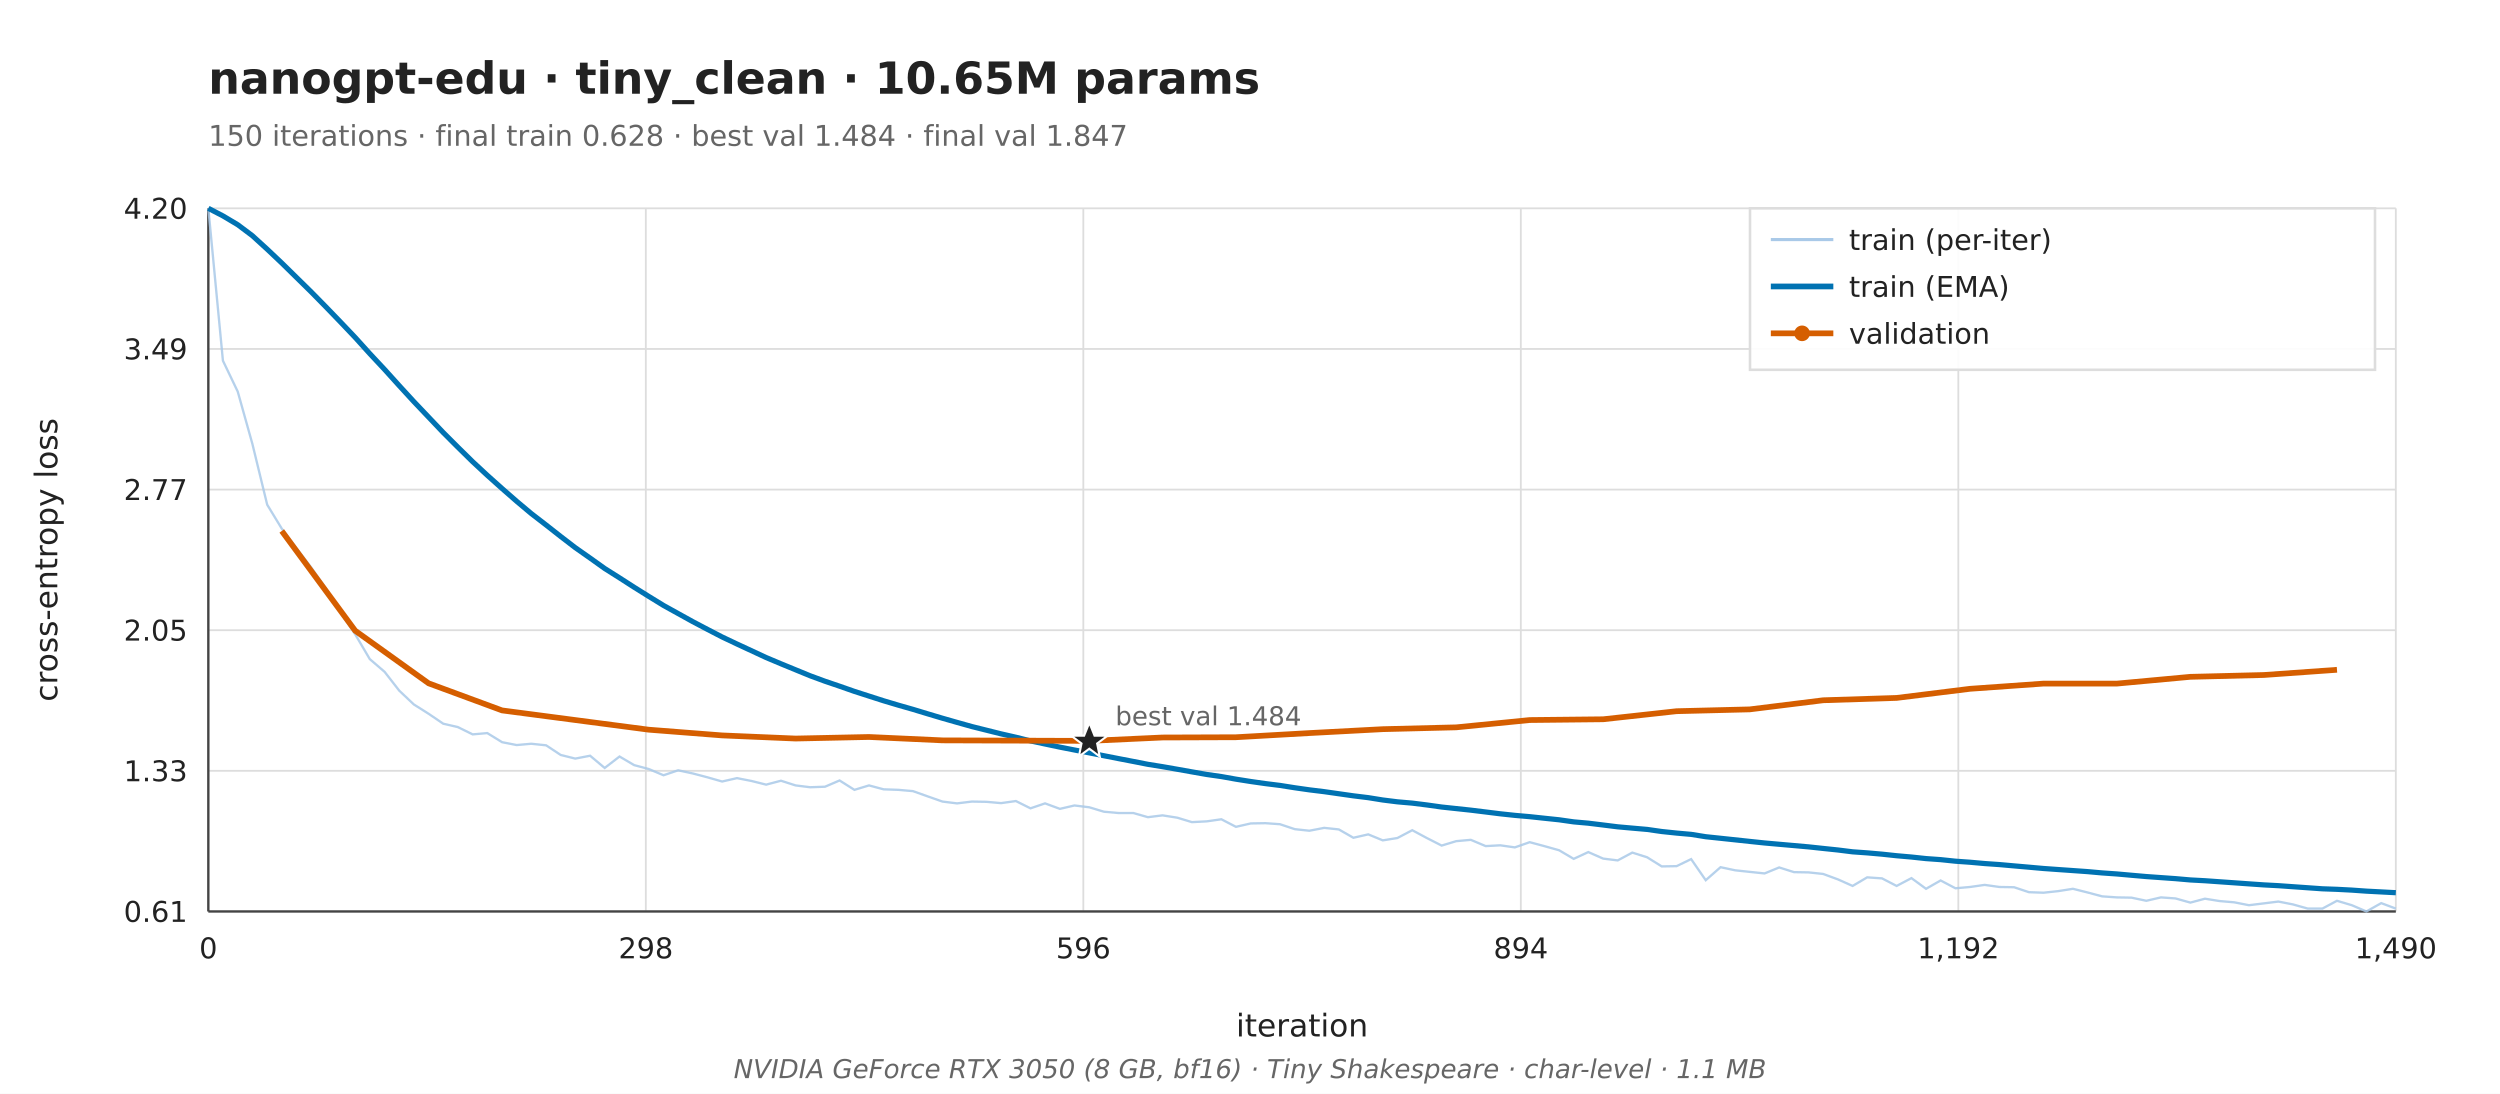
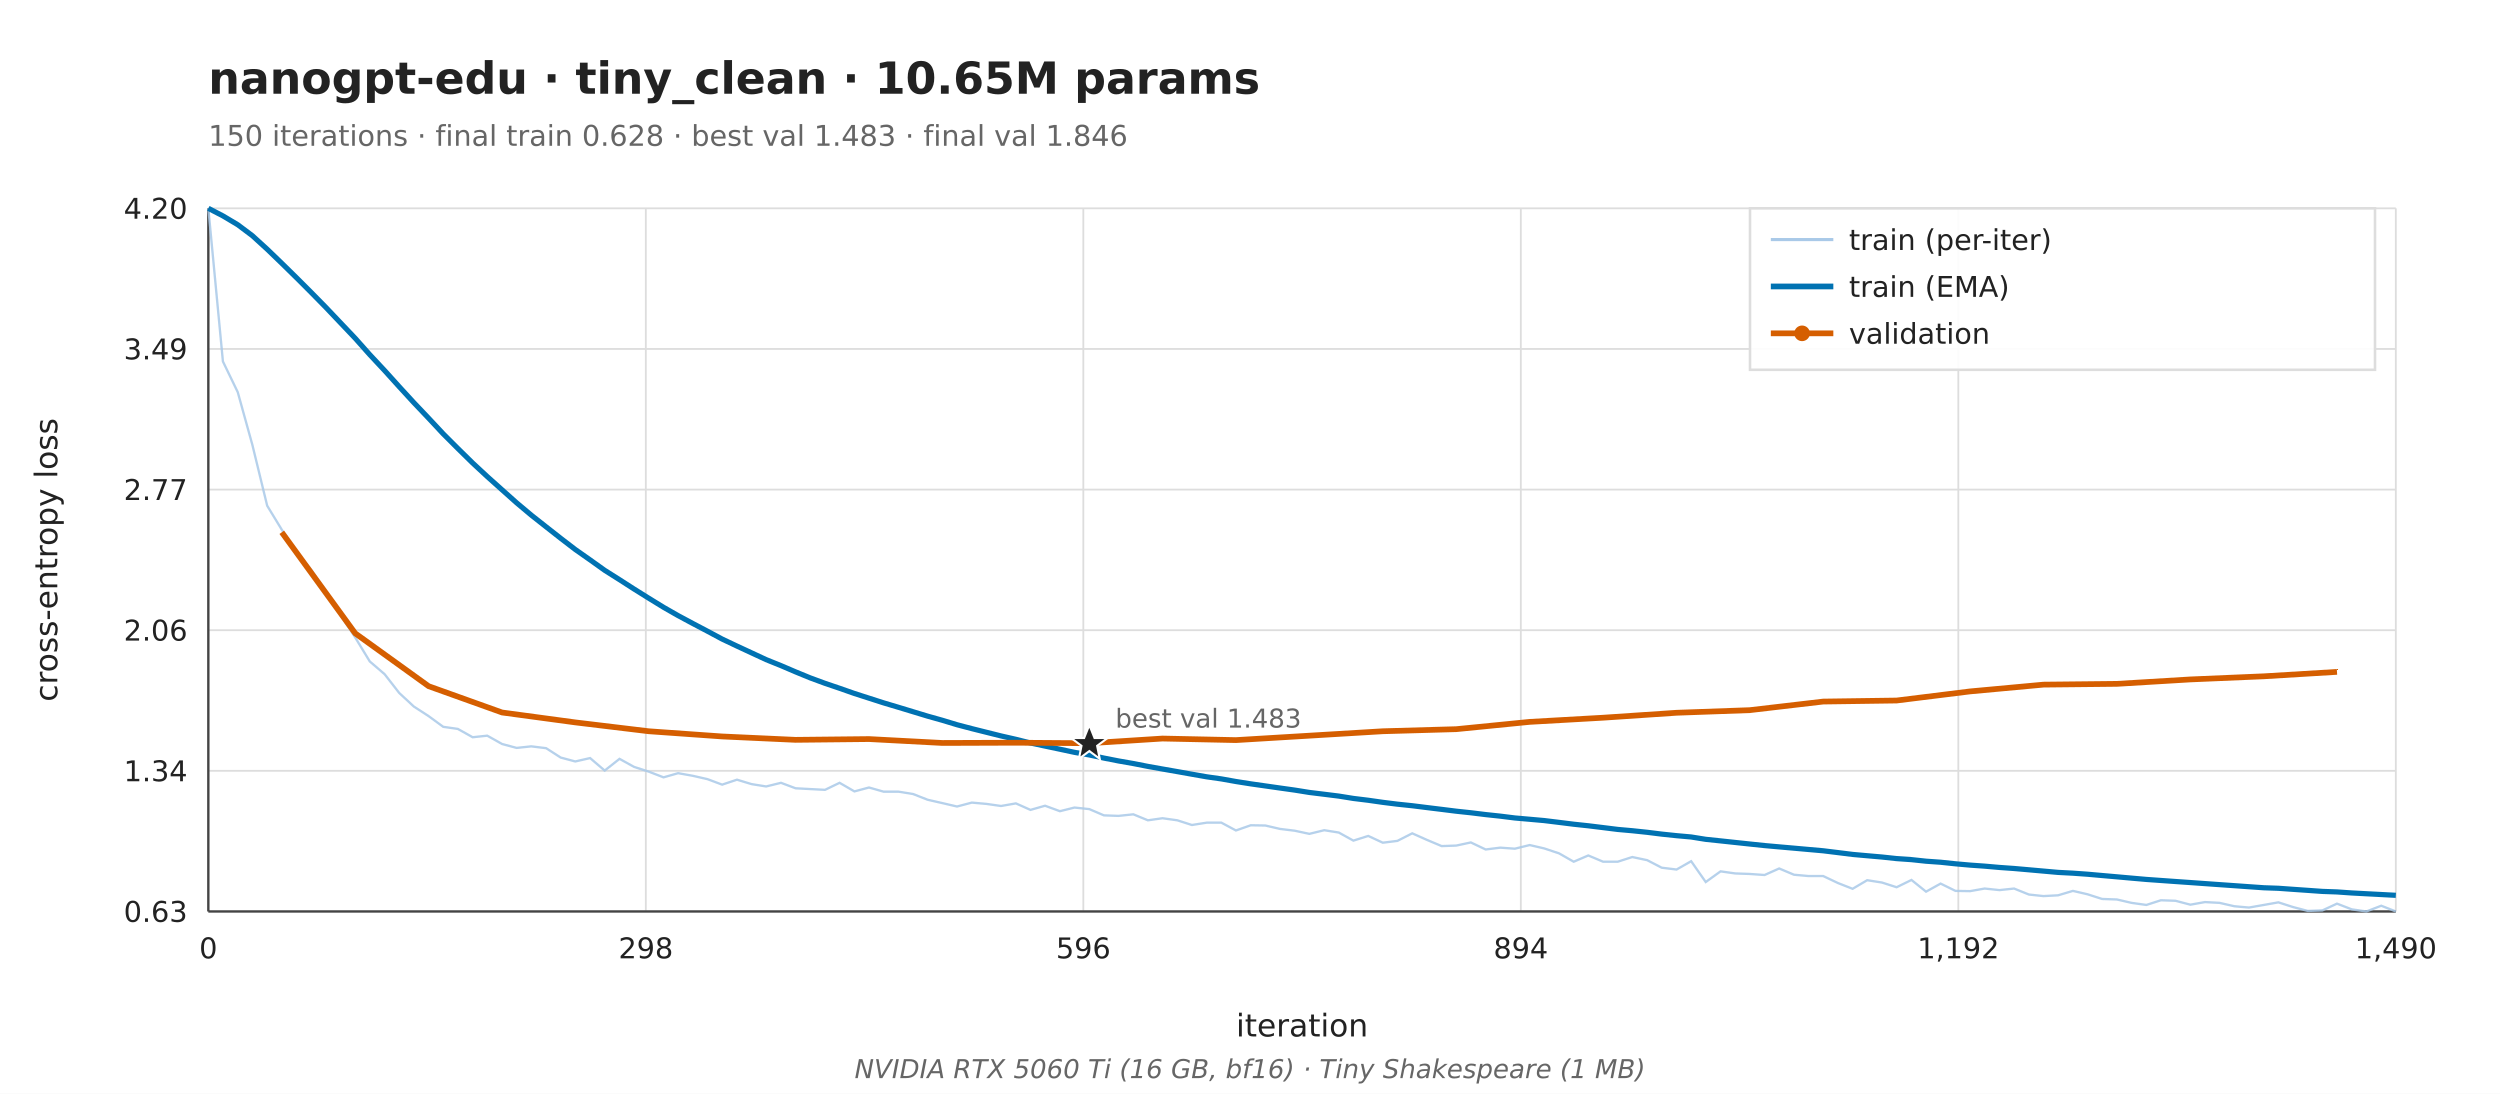
<svg xmlns="http://www.w3.org/2000/svg" width="960" height="420" viewBox="0 0 960 420" font-family="DejaVu Sans, Helvetica, Arial, sans-serif">
  <rect width="960" height="420" fill="white" />
  <text x="80" y="36" font-size="17" font-weight="bold" fill="#222222">nanogpt-edu · tiny_clean · 10.65M params</text>
-   <text x="80" y="56" font-size="11" fill="#666666">150 iterations · final train 0.628 · best val 1.484 · final val 1.847</text>
+   <text x="80" y="56" font-size="11" fill="#666666">150 iterations · final train 0.628 · best val 1.483 · final val 1.846</text>
  <line x1="80" y1="350.0" x2="920" y2="350.0" stroke="#DDDDDD" stroke-width="0.7" />
  <line x1="80" y1="296.0" x2="920" y2="296.0" stroke="#DDDDDD" stroke-width="0.7" />
  <line x1="80" y1="242.0" x2="920" y2="242.0" stroke="#DDDDDD" stroke-width="0.7" />
  <line x1="80" y1="188.0" x2="920" y2="188.0" stroke="#DDDDDD" stroke-width="0.7" />
  <line x1="80" y1="134.0" x2="920" y2="134.0" stroke="#DDDDDD" stroke-width="0.7" />
  <line x1="80" y1="80.0" x2="920" y2="80.0" stroke="#DDDDDD" stroke-width="0.7" />
  <line x1="80.0" y1="80" x2="80.0" y2="350" stroke="#DDDDDD" stroke-width="0.7" />
  <line x1="248.0" y1="80" x2="248.0" y2="350" stroke="#DDDDDD" stroke-width="0.7" />
  <line x1="416.0" y1="80" x2="416.0" y2="350" stroke="#DDDDDD" stroke-width="0.7" />
  <line x1="584.0" y1="80" x2="584.0" y2="350" stroke="#DDDDDD" stroke-width="0.7" />
  <line x1="752.0" y1="80" x2="752.0" y2="350" stroke="#DDDDDD" stroke-width="0.7" />
  <line x1="920.0" y1="80" x2="920.0" y2="350" stroke="#DDDDDD" stroke-width="0.7" />
  <line x1="80" y1="80" x2="80" y2="350" stroke="#444444" stroke-width="0.9" />
  <line x1="80" y1="350" x2="920" y2="350" stroke="#444444" stroke-width="0.9" />
-   <polyline fill="none" stroke="#A9C9E8" stroke-width="0.9" opacity="0.85" points="80.0,80.0 85.6,138.5 91.3,150.4 96.9,170.4 102.6,193.8 108.2,203.0 113.8,210.5 119.5,217.9 125.1,225.9 130.7,235.0 136.4,243.6 142.0,253.1 147.7,258.0 153.3,265.2 158.9,270.5 164.6,274.1 170.2,277.9 175.8,279.2 181.5,282.0 187.1,281.5 192.8,285.0 198.4,286.1 204.0,285.6 209.7,286.2 215.3,289.9 220.9,291.3 226.6,290.2 232.2,294.9 237.9,290.5 243.5,293.8 249.1,295.3 254.8,297.7 260.4,295.8 266.0,297.0 271.7,298.5 277.3,300.1 283.0,298.8 288.6,299.9 294.2,301.3 299.9,299.8 305.5,301.6 311.1,302.3 316.8,302.1 322.4,299.7 328.1,303.3 333.7,301.6 339.3,303.1 345.0,303.3 350.6,303.8 356.2,305.8 361.9,307.8 367.5,308.5 373.2,307.8 378.8,307.9 384.4,308.4 390.1,307.6 395.7,310.4 401.3,308.5 407.0,310.6 412.6,309.3 418.3,310.0 423.9,311.7 429.5,312.2 435.2,312.2 440.8,313.8 446.4,313.1 452.1,314.0 457.7,315.7 463.4,315.4 469.0,314.6 474.6,317.5 480.3,316.2 485.9,316.1 491.5,316.5 497.2,318.4 502.8,319.0 508.5,317.9 514.1,318.5 519.7,321.7 525.4,320.4 531.0,322.7 536.6,321.8 542.3,318.8 547.9,321.8 553.6,324.7 559.2,323.0 564.8,322.5 570.5,324.9 576.1,324.6 581.7,325.4 587.4,323.4 593.0,324.9 598.7,326.5 604.3,329.8 609.9,327.2 615.6,329.7 621.2,330.4 626.8,327.4 632.5,329.2 638.1,332.7 643.8,332.6 649.4,329.9 655.0,338.0 660.7,333.0 666.3,334.2 671.9,334.8 677.6,335.4 683.2,333.1 688.9,334.9 694.5,335.0 700.1,335.6 705.8,337.7 711.4,340.2 717.0,336.9 722.7,337.3 728.3,340.2 734.0,337.2 739.6,341.3 745.2,338.1 750.9,341.1 756.5,340.6 762.1,339.8 767.8,340.6 773.4,340.7 779.1,342.6 784.7,342.8 790.3,342.2 796.0,341.3 801.6,342.7 807.2,344.2 812.9,344.6 818.5,344.7 824.2,345.9 829.8,344.6 835.4,345.0 841.1,346.6 846.7,345.1 852.3,346.0 858.0,346.5 863.6,347.6 869.3,346.9 874.9,346.2 880.5,347.3 886.2,348.9 891.8,348.9 897.4,345.9 903.1,347.6 908.7,350.0 914.4,346.8 920.0,348.9" />
-   <polyline fill="none" stroke="#0072B2" stroke-width="2" points="80.0,80.0 85.6,82.9 91.3,86.3 96.9,90.5 102.6,95.7 108.2,101.0 113.8,106.5 119.5,112.1 125.1,117.8 130.7,123.6 136.4,129.6 142.0,135.8 147.7,141.9 153.3,148.1 158.9,154.2 164.6,160.2 170.2,166.1 175.8,171.7 181.5,177.3 187.1,182.5 192.8,187.6 198.4,192.5 204.0,197.2 209.7,201.6 215.3,206.0 220.9,210.3 226.6,214.3 232.2,218.3 237.9,221.9 243.5,225.5 249.1,229.0 254.8,232.5 260.4,235.6 266.0,238.7 271.7,241.7 277.3,244.6 283.0,247.3 288.6,249.9 294.2,252.5 299.9,254.9 305.5,257.2 311.1,259.5 316.8,261.6 322.4,263.5 328.1,265.5 333.7,267.3 339.3,269.1 345.0,270.8 350.6,272.4 356.2,274.1 361.9,275.8 367.5,277.4 373.2,279.0 378.8,280.4 384.4,281.8 390.1,283.1 395.7,284.5 401.3,285.7 407.0,286.9 412.6,288.0 418.3,289.1 423.9,290.2 429.5,291.3 435.2,292.4 440.8,293.5 446.4,294.4 452.1,295.4 457.7,296.4 463.4,297.4 469.0,298.2 474.6,299.2 480.3,300.1 485.9,300.9 491.5,301.6 497.2,302.5 502.8,303.3 508.5,304.0 514.1,304.8 519.7,305.6 525.4,306.3 531.0,307.2 536.6,307.9 542.3,308.4 547.9,309.1 553.6,309.9 559.2,310.5 564.8,311.1 570.5,311.8 576.1,312.5 581.7,313.1 587.4,313.6 593.0,314.2 598.7,314.8 604.3,315.6 609.9,316.1 615.6,316.8 621.2,317.5 626.8,318.0 632.5,318.5 638.1,319.3 643.8,319.9 649.4,320.4 655.0,321.3 660.7,321.9 666.3,322.5 671.9,323.1 677.6,323.7 683.2,324.2 688.9,324.7 694.5,325.2 700.1,325.8 705.8,326.4 711.4,327.1 717.0,327.5 722.7,328.0 728.3,328.6 734.0,329.1 739.6,329.7 745.2,330.1 750.9,330.7 756.5,331.1 762.1,331.6 767.8,332.0 773.4,332.5 779.1,333.0 784.7,333.5 790.3,333.9 796.0,334.3 801.6,334.7 807.2,335.2 812.9,335.6 818.5,336.1 824.2,336.6 829.8,337.0 835.4,337.4 841.1,337.9 846.7,338.2 852.3,338.6 858.0,339.0 863.6,339.4 869.3,339.8 874.9,340.1 880.5,340.5 886.2,340.9 891.8,341.3 897.4,341.5 903.1,341.8 908.7,342.2 914.4,342.5 920.0,342.8" />
-   <polyline fill="none" stroke="#D55E00" stroke-width="2.2" points="108.2,203.9 136.4,242.2 164.6,262.4 192.8,272.8 220.9,276.5 249.1,280.2 277.3,282.4 305.5,283.6 333.7,283.0 361.9,284.3 390.1,284.4 418.3,284.5 446.4,283.2 474.6,283.1 502.8,281.5 531.0,280.0 559.2,279.3 587.4,276.5 615.6,276.2 643.8,273.1 671.9,272.4 700.1,268.9 728.3,268.0 756.5,264.5 784.7,262.5 812.9,262.5 841.1,259.9 869.3,259.2 897.4,257.2" />
-   <polygon points="418.3,277.5 420.3,282.5 425.3,282.5 421.3,285.5 422.3,290.5 418.3,287.5 414.3,290.5 415.3,285.5 411.3,282.5 416.3,282.5" fill="#222" stroke="white" stroke-width="0.8" />
-   <text x="428.3" y="278.5" font-size="10" fill="#666666">best val 1.484</text>
-   <text x="72" y="354.0" text-anchor="end" font-size="11" fill="#222222">0.61</text>
-   <text x="72" y="300.0" text-anchor="end" font-size="11" fill="#222222">1.33</text>
-   <text x="72" y="246.0" text-anchor="end" font-size="11" fill="#222222">2.05</text>
+   <polyline fill="none" stroke="#A9C9E8" stroke-width="0.9" opacity="0.85" points="80.0,80.0 85.6,138.8 91.3,150.6 96.9,170.8 102.6,194.2 108.2,203.4 113.8,211.9 119.5,218.8 125.1,227.1 130.7,236.1 136.4,244.8 142.0,254.0 147.7,258.9 153.3,266.1 158.9,271.3 164.6,275.0 170.2,279.1 175.8,279.9 181.5,283.1 187.1,282.5 192.8,285.7 198.4,287.2 204.0,286.6 209.7,287.3 215.3,290.9 220.9,292.4 226.6,291.1 232.2,295.9 237.9,291.4 243.5,294.5 249.1,296.3 254.8,298.5 260.4,296.9 266.0,297.9 271.7,299.2 277.3,301.3 283.0,299.4 288.6,301.1 294.2,302.0 299.9,300.6 305.5,302.7 311.1,303.0 316.8,303.3 322.4,300.6 328.1,303.9 333.7,302.4 339.3,304.0 345.0,304.0 350.6,304.9 356.2,307.1 361.9,308.4 367.5,309.7 373.2,308.2 378.8,308.7 384.4,309.5 390.1,308.5 395.7,311.0 401.3,309.4 407.0,311.5 412.6,310.1 418.3,310.7 423.9,313.1 429.5,313.3 435.2,312.7 440.8,315.0 446.4,314.2 452.1,315.0 457.7,316.8 463.4,315.9 469.0,315.9 474.6,318.9 480.3,316.9 485.9,317.0 491.5,318.3 497.2,319.0 502.8,320.2 508.5,318.8 514.1,319.7 519.7,322.8 525.4,321.0 531.0,323.6 536.6,322.9 542.3,320.0 547.9,322.5 553.6,324.9 559.2,324.7 564.8,323.5 570.5,326.2 576.1,325.5 581.7,325.9 587.4,324.5 593.0,325.8 598.7,327.7 604.3,330.9 609.9,328.5 615.6,330.9 621.2,330.9 626.8,329.1 632.5,330.3 638.1,333.2 643.8,333.9 649.4,330.7 655.0,338.7 660.7,334.6 666.3,335.4 671.9,335.6 677.6,336.0 683.2,333.5 688.9,335.9 694.5,336.4 700.1,336.4 705.8,339.1 711.4,341.3 717.0,338.0 722.7,338.9 728.3,340.7 734.0,337.9 739.6,342.4 745.2,339.3 750.9,342.1 756.5,342.2 762.1,341.2 767.8,341.8 773.4,341.2 779.1,343.5 784.7,344.1 790.3,343.8 796.0,342.1 801.6,343.4 807.2,345.2 812.9,345.4 818.5,346.7 824.2,347.5 829.8,345.7 835.4,345.9 841.1,347.4 846.7,346.4 852.3,346.7 858.0,348.0 863.6,348.5 869.3,347.5 874.9,346.5 880.5,348.3 886.2,349.8 891.8,349.6 897.4,347.0 903.1,349.2 908.7,350.0 914.4,347.8 920.0,350.0" />
+   <polyline fill="none" stroke="#0072B2" stroke-width="2" points="80.0,80.0 85.6,82.9 91.3,86.3 96.9,90.5 102.6,95.7 108.2,101.1 113.8,106.6 119.5,112.3 125.1,118.0 130.7,123.9 136.4,129.9 142.0,136.2 147.7,142.3 153.3,148.5 158.9,154.6 164.6,160.6 170.2,166.6 175.8,172.2 181.5,177.8 187.1,183.0 192.8,188.1 198.4,193.1 204.0,197.8 209.7,202.3 215.3,206.7 220.9,211.0 226.6,215.0 232.2,219.0 237.9,222.6 243.5,226.2 249.1,229.7 254.8,233.2 260.4,236.4 266.0,239.4 271.7,242.4 277.3,245.4 283.0,248.1 288.6,250.7 294.2,253.3 299.9,255.6 305.5,258.0 311.1,260.3 316.8,262.4 322.4,264.3 328.1,266.3 333.7,268.1 339.3,269.9 345.0,271.6 350.6,273.3 356.2,275.0 361.9,276.6 367.5,278.3 373.2,279.8 378.8,281.2 384.4,282.6 390.1,283.9 395.7,285.3 401.3,286.5 407.0,287.7 412.6,288.9 418.3,289.9 423.9,291.1 429.5,292.2 435.2,293.2 440.8,294.3 446.4,295.3 452.1,296.3 457.7,297.3 463.4,298.3 469.0,299.1 474.6,300.1 480.3,301.0 485.9,301.8 491.5,302.6 497.2,303.4 502.8,304.3 508.5,305.0 514.1,305.7 519.7,306.6 525.4,307.3 531.0,308.1 536.6,308.8 542.3,309.4 547.9,310.1 553.6,310.8 559.2,311.5 564.8,312.1 570.5,312.8 576.1,313.4 581.7,314.1 587.4,314.6 593.0,315.1 598.7,315.8 604.3,316.5 609.9,317.1 615.6,317.8 621.2,318.5 626.8,319.0 632.5,319.6 638.1,320.3 643.8,320.9 649.4,321.4 655.0,322.3 660.7,322.9 666.3,323.5 671.9,324.1 677.6,324.7 683.2,325.2 688.9,325.7 694.5,326.2 700.1,326.7 705.8,327.4 711.4,328.1 717.0,328.6 722.7,329.1 728.3,329.7 734.0,330.1 739.6,330.7 745.2,331.1 750.9,331.7 756.5,332.2 762.1,332.6 767.8,333.1 773.4,333.5 779.1,334.0 784.7,334.5 790.3,335.0 796.0,335.3 801.6,335.7 807.2,336.2 812.9,336.7 818.5,337.2 824.2,337.7 829.8,338.1 835.4,338.5 841.1,338.9 846.7,339.3 852.3,339.7 858.0,340.1 863.6,340.5 869.3,340.9 874.9,341.1 880.5,341.5 886.2,341.9 891.8,342.3 897.4,342.5 903.1,342.9 908.7,343.2 914.4,343.5 920.0,343.8" />
+   <polyline fill="none" stroke="#D55E00" stroke-width="2.2" points="108.2,204.4 136.4,243.2 164.6,263.5 192.8,273.6 220.9,277.4 249.1,280.8 277.3,282.8 305.5,284.1 333.7,283.8 361.9,285.3 390.1,285.2 418.3,285.4 446.4,283.6 474.6,284.2 502.8,282.5 531.0,280.8 559.2,280.0 587.4,277.2 615.6,275.6 643.8,273.7 671.9,272.7 700.1,269.4 728.3,269.0 756.5,265.5 784.7,262.9 812.9,262.6 841.1,260.9 869.3,259.7 897.4,258.0" />
+   <polygon points="418.3,278.4 420.3,283.4 425.3,283.4 421.3,286.4 422.3,291.4 418.3,288.4 414.3,291.4 415.3,286.4 411.3,283.4 416.3,283.4" fill="#222" stroke="white" stroke-width="0.8" />
+   <text x="428.3" y="279.4" font-size="10" fill="#666666">best val 1.483</text>
+   <text x="72" y="354.0" text-anchor="end" font-size="11" fill="#222222">0.63</text>
+   <text x="72" y="300.0" text-anchor="end" font-size="11" fill="#222222">1.34</text>
+   <text x="72" y="246.0" text-anchor="end" font-size="11" fill="#222222">2.06</text>
  <text x="72" y="192.0" text-anchor="end" font-size="11" fill="#222222">2.77</text>
  <text x="72" y="138.0" text-anchor="end" font-size="11" fill="#222222">3.49</text>
  <text x="72" y="84.0" text-anchor="end" font-size="11" fill="#222222">4.20</text>
  <text x="80.0" y="368" text-anchor="middle" font-size="11" fill="#222222">0</text>
  <text x="248.0" y="368" text-anchor="middle" font-size="11" fill="#222222">298</text>
  <text x="416.0" y="368" text-anchor="middle" font-size="11" fill="#222222">596</text>
  <text x="584.0" y="368" text-anchor="middle" font-size="11" fill="#222222">894</text>
  <text x="752.0" y="368" text-anchor="middle" font-size="11" fill="#222222">1,192</text>
  <text x="920.0" y="368" text-anchor="middle" font-size="11" fill="#222222">1,490</text>
  <g font-size="11" fill="#222222">
    <rect x="672" y="80" width="240" height="62" fill="white" fill-opacity="0.92" stroke="#DDDDDD" />
    <line x1="680" y1="92" x2="704" y2="92" stroke="#A9C9E8" stroke-width="1.2" />
    <text x="710" y="96">train (per-iter)</text>
    <line x1="680" y1="110" x2="704" y2="110" stroke="#0072B2" stroke-width="2.2" />
    <text x="710" y="114">train (EMA)</text>
    <line x1="680" y1="128" x2="704" y2="128" stroke="#D55E00" stroke-width="2.2" />
    <circle cx="692" cy="128" r="3" fill="#D55E00" />
    <text x="710" y="132">validation</text>
  </g>
  <text x="500.0" y="398" text-anchor="middle" font-size="12" fill="#222222">iteration</text>
  <text x="22" y="215.0" font-size="12" fill="#222222" transform="rotate(-90 22,215.0)" text-anchor="middle">cross-entropy loss</text>
-   <text x="480.0" y="414" text-anchor="middle" font-size="10" font-style="italic" fill="#666666">NVIDIA GeForce RTX 3050 (8 GB, bf16) · Tiny Shakespeare · char-level · 1.1 MB</text>
+   <text x="480.0" y="414" text-anchor="middle" font-size="10" font-style="italic" fill="#666666">NVIDIA RTX 5060 Ti (16 GB, bf16) · Tiny Shakespeare (1 MB)</text>
</svg>
